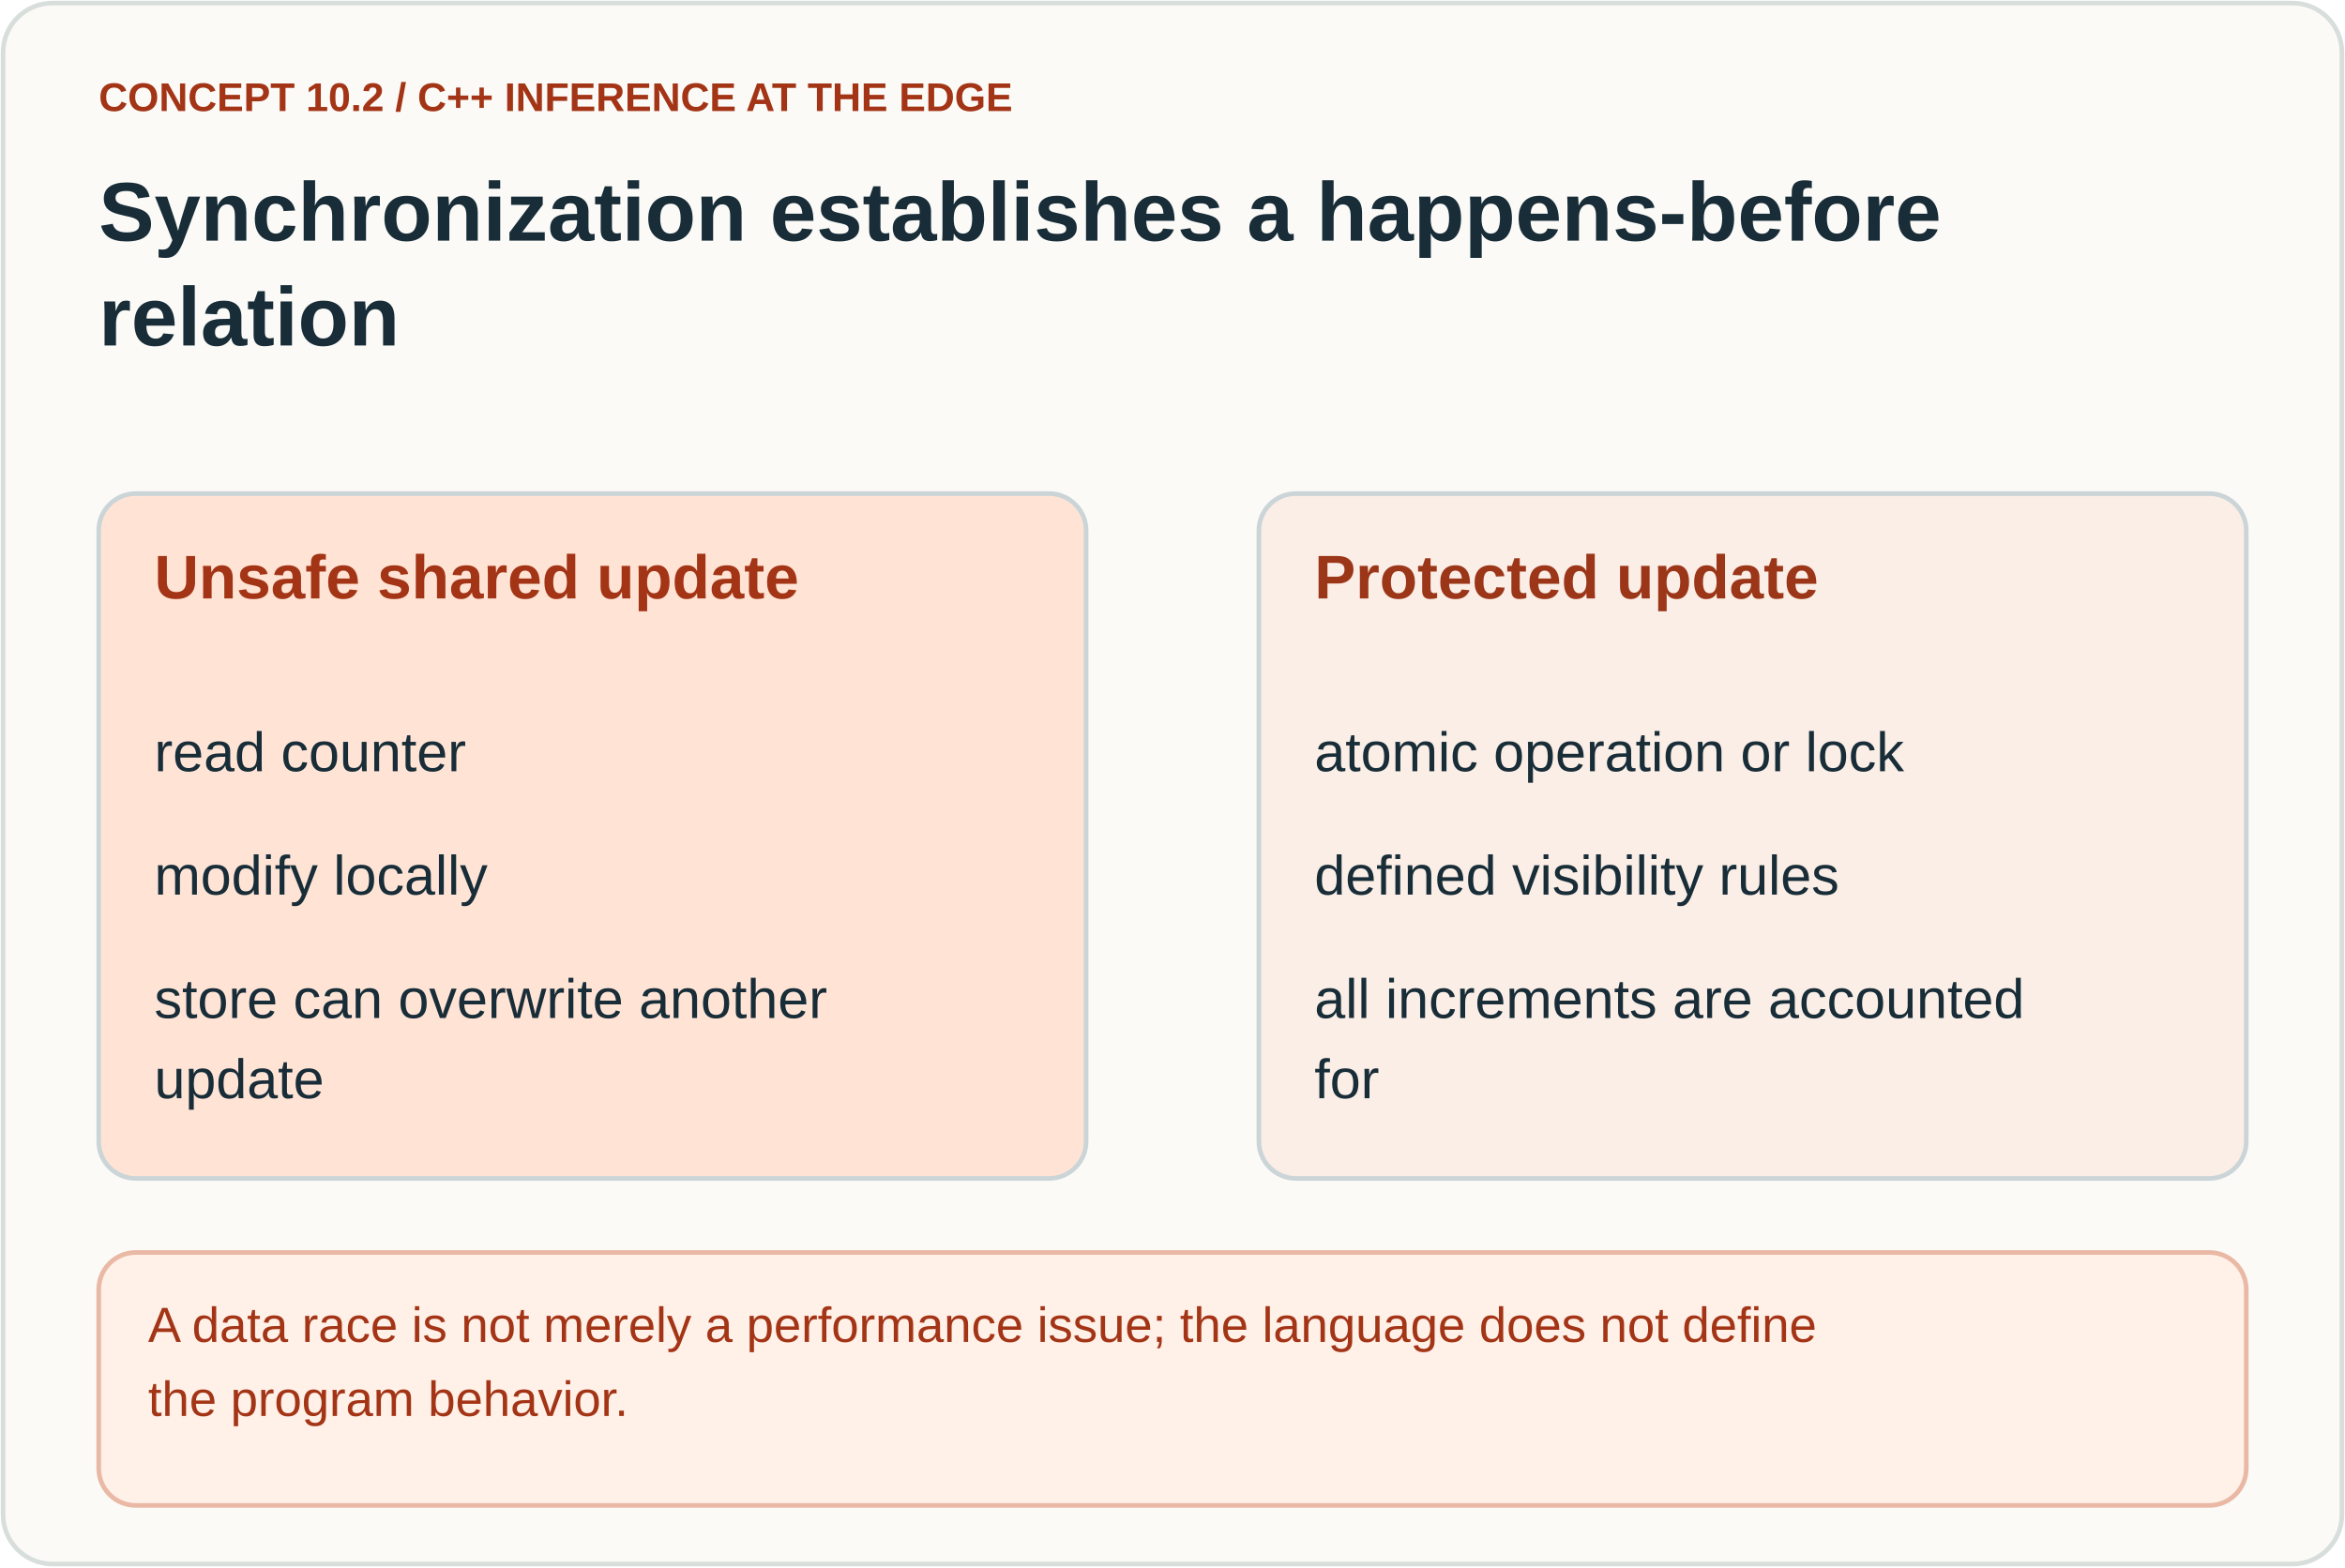
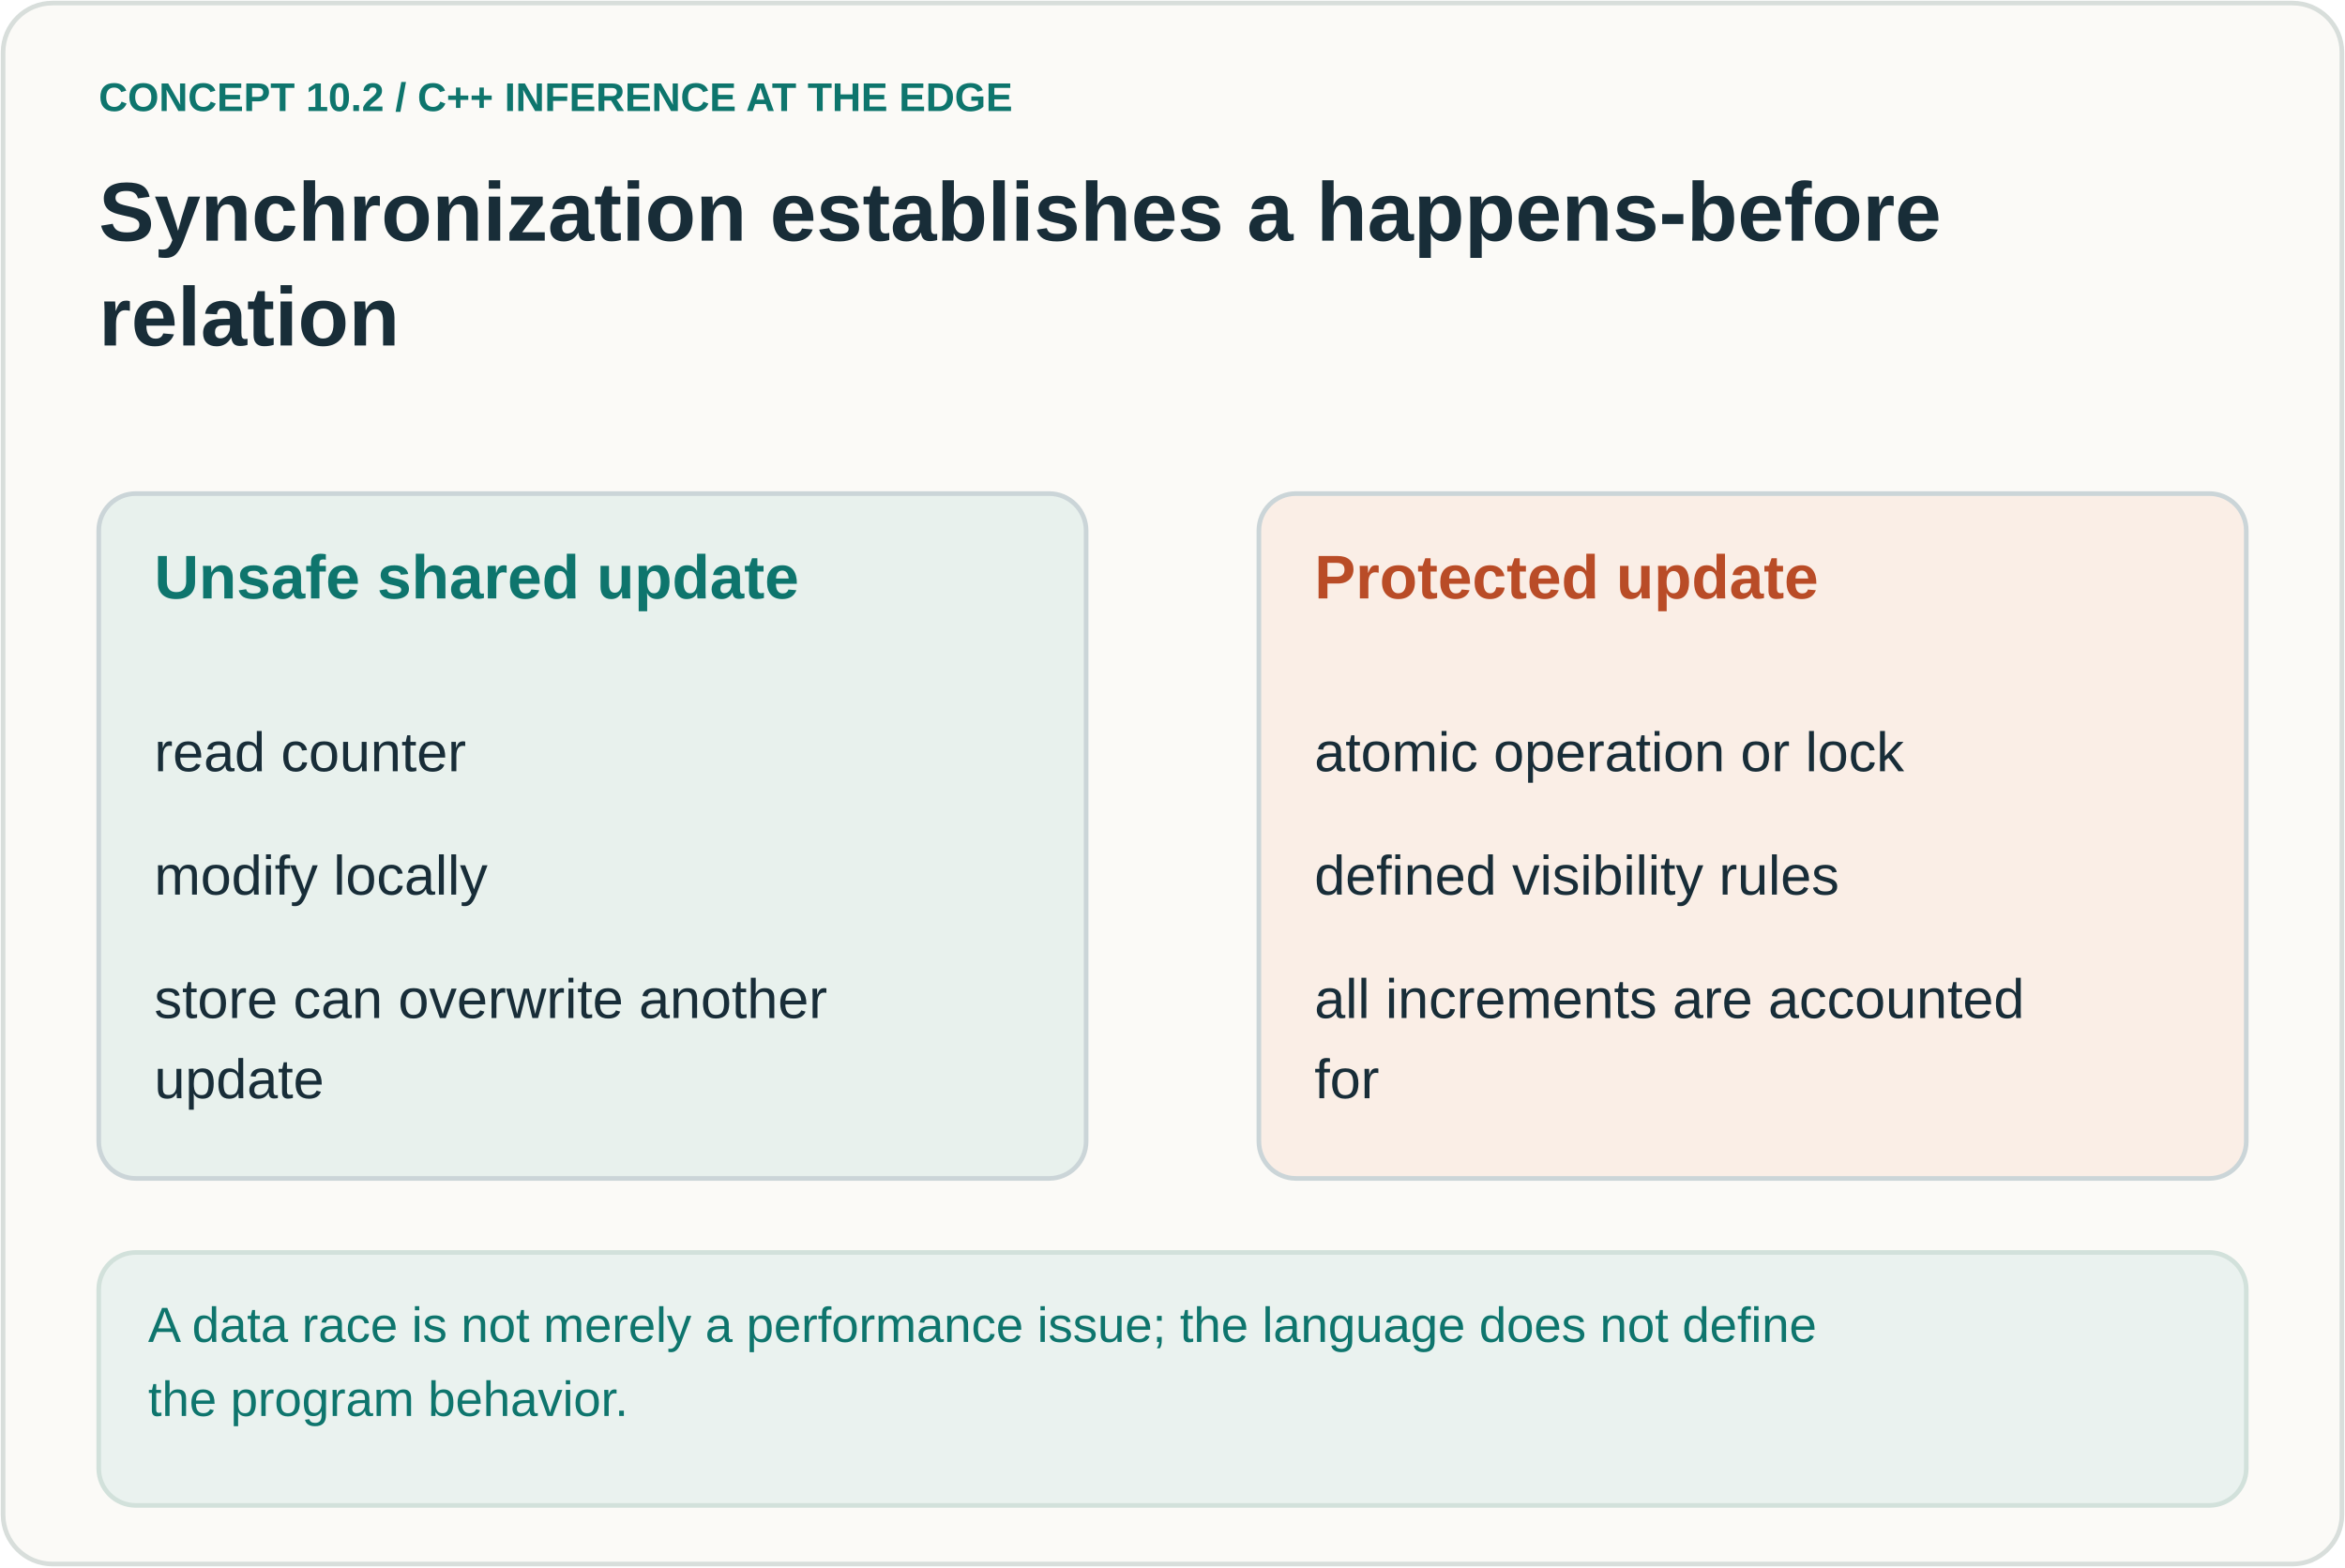
<svg xmlns="http://www.w3.org/2000/svg" width="760" height="508" viewBox="0 0 760 508" role="img" aria-labelledby="title desc">
  <defs>
    <marker id="arrow" viewBox="0 0 10 10" refX="9" refY="5" markerWidth="6" markerHeight="6" orient="auto-start-reverse">
      <path d="M0 0 L10 5 L0 10 Z" fill="#738993" />
    </marker>
  </defs>
  <g font-family="Arial, Helvetica, sans-serif">
    <rect x="1" y="1" width="758" height="506" rx="16" fill="#fbfaf7" stroke="#d8dedb" stroke-width="1.5" />
-     <text x="32" y="36" font-size="13" fill="#a33516" font-weight="700" text-anchor="start">CONCEPT 10.2  /  C++ INFERENCE AT THE EDGE</text>
+     <text x="32" y="36" font-size="13" fill="#0e756d" font-weight="700" text-anchor="start">CONCEPT 10.2  /  C++ INFERENCE AT THE EDGE</text>
    <text x="32" y="78" font-size="27" fill="#182d38" font-weight="600" text-anchor="start">Synchronization establishes a happens-before</text>
    <text x="32" y="112" font-size="27" fill="#182d38" font-weight="600" text-anchor="start">relation</text>
-     <rect x="32" y="160" width="320" height="222" rx="12" fill="#ffe4d6" stroke="#cbd5d8" stroke-width="1.5" />
-     <text x="50" y="194" font-size="20" fill="#a33516" font-weight="600" text-anchor="start">Unsafe shared update</text>
+     <rect x="32" y="160" width="320" height="222" rx="12" fill="#e8f1ed" stroke="#cbd5d8" stroke-width="1.5" />
+     <text x="50" y="194" font-size="20" fill="#0e756d" font-weight="600" text-anchor="start">Unsafe shared update</text>
    <text x="50" y="250" font-size="18" fill="#182d38" font-weight="400" text-anchor="start">read counter</text>
    <text x="50" y="290" font-size="18" fill="#182d38" font-weight="400" text-anchor="start">modify locally</text>
    <text x="50" y="330" font-size="18" fill="#182d38" font-weight="400" text-anchor="start">store can overwrite another</text>
    <text x="50" y="356" font-size="18" fill="#182d38" font-weight="400" text-anchor="start">update</text>
    <rect x="408" y="160" width="320" height="222" rx="12" fill="#faeee6" stroke="#cbd5d8" stroke-width="1.5" />
-     <text x="426" y="194" font-size="20" fill="#9c3619" font-weight="600" text-anchor="start">Protected update</text>
+     <text x="426" y="194" font-size="20" fill="#b94c27" font-weight="600" text-anchor="start">Protected update</text>
    <text x="426" y="250" font-size="18" fill="#182d38" font-weight="400" text-anchor="start">atomic operation or lock</text>
    <text x="426" y="290" font-size="18" fill="#182d38" font-weight="400" text-anchor="start">defined visibility rules</text>
    <text x="426" y="330" font-size="18" fill="#182d38" font-weight="400" text-anchor="start">all increments are accounted</text>
    <text x="426" y="356" font-size="18" fill="#182d38" font-weight="400" text-anchor="start">for</text>
-     <rect x="32" y="406" width="696" height="82" rx="12" fill="#fff0e8" stroke="#e9b9a5" stroke-width="1.5" />
-     <text x="48" y="435" font-size="16" fill="#a33516" font-weight="400" text-anchor="start">A data race is not merely a performance issue; the language does not define</text>
-     <text x="48" y="459" font-size="16" fill="#a33516" font-weight="400" text-anchor="start">the program behavior.</text>
+     <rect x="32" y="406" width="696" height="82" rx="12" fill="#eaf2ef" stroke="#d2e1db" stroke-width="1.5" />
+     <text x="48" y="435" font-size="16" fill="#0e756d" font-weight="400" text-anchor="start">A data race is not merely a performance issue; the language does not define</text>
+     <text x="48" y="459" font-size="16" fill="#0e756d" font-weight="400" text-anchor="start">the program behavior.</text>
  </g>
</svg>
